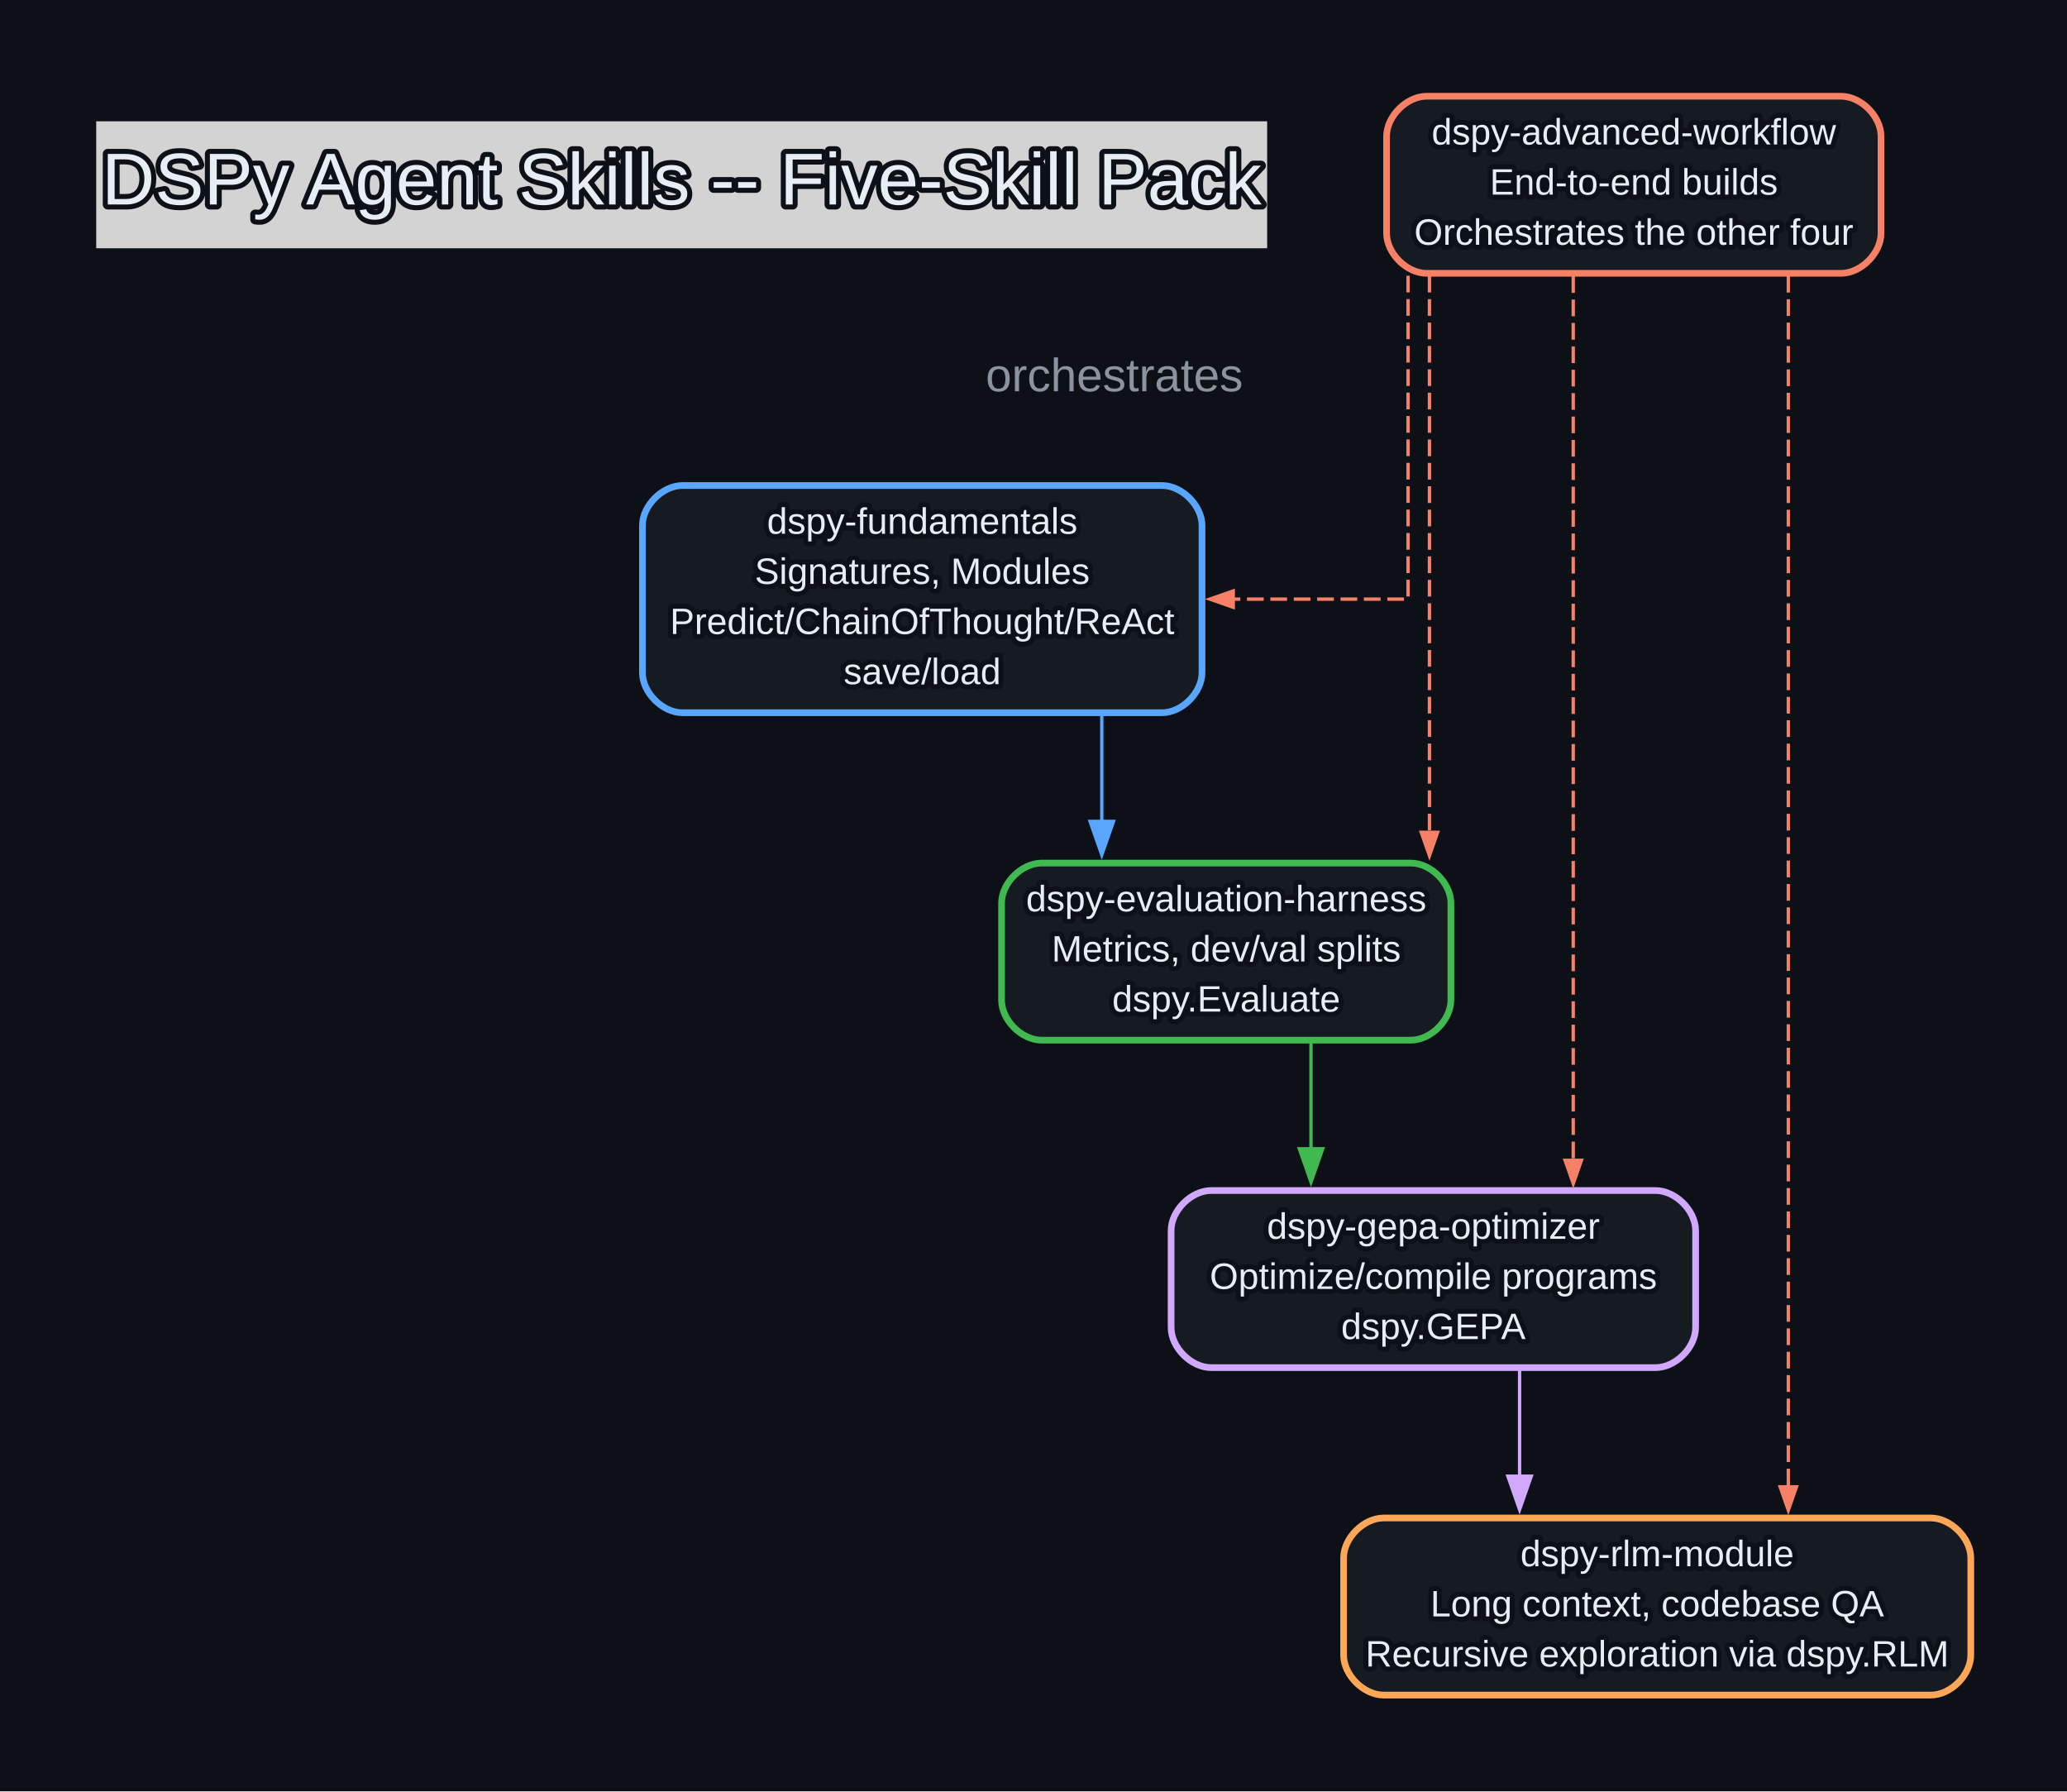
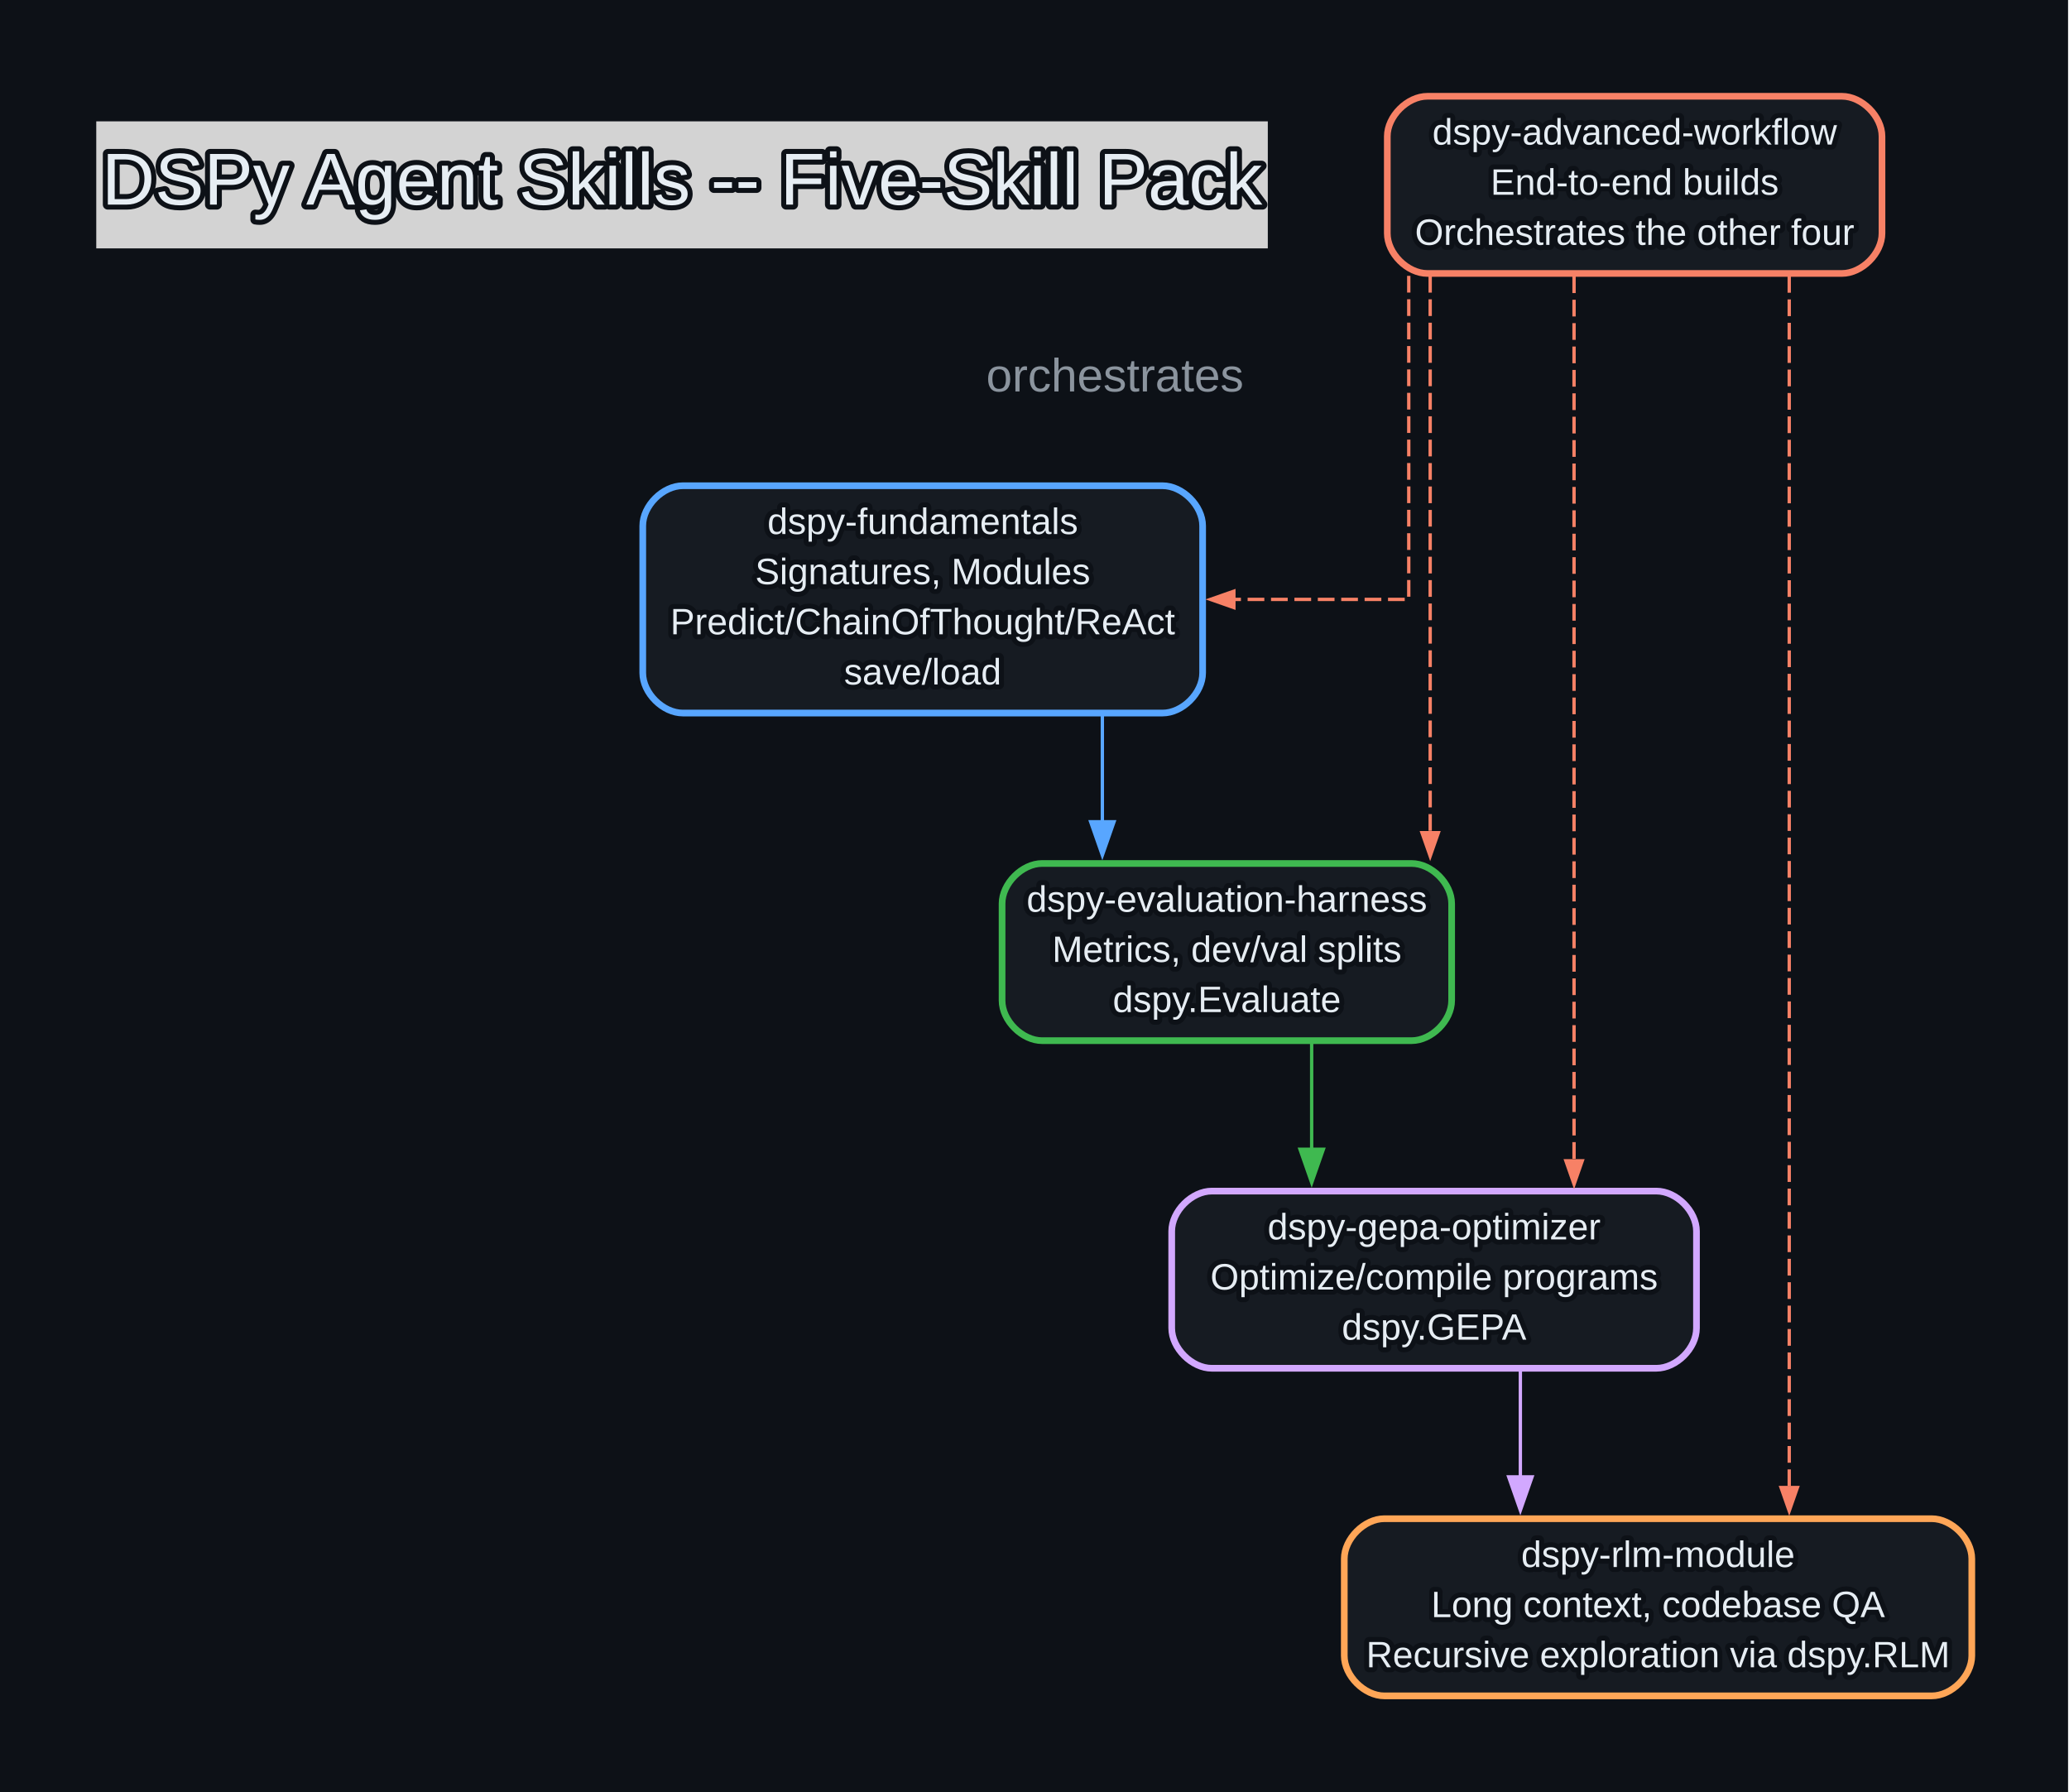
- <svg>
+ <svg xmlns="http://www.w3.org/2000/svg" width="619pt" height="536pt" viewBox="0.00 0.00 619.00 536.00">
  <style>
    text { paint-order: stroke fill; stroke: #0d1117; stroke-width: 3px; stroke-linejoin: round; }
-     </style> width="619pt" height="536pt"
-  viewBox="0.00 0.00 619.00 536.00" xmlns="http://www.w3.org/2000/svg" xmlns:xlink="http://www.w3.org/1999/xlink"&gt;
- <g id="graph0" class="graph" transform="scale(1 1) rotate(0) translate(28.8 507.3)">
+ </style>
+   <g id="graph0" class="graph" transform="scale(1 1) rotate(0) translate(28.8 507.3)">
    <polygon fill="#0d1117" stroke="none" points="-28.8,28.8 -28.8,-507.3 589.92,-507.3 589.92,28.8 -28.8,28.8" />
    <g id="node1" class="node">
      <polygon fill="lightgrey" stroke="none" points="350.5,-471 0,-471 0,-433 350.5,-433 350.5,-471" />
      <text xml:space="preserve" text-anchor="middle" x="175.25" y="-446.1" font-family="Segoe UI Bold, Arial, sans-serif" font-size="22.00" fill="#e6edf3">DSPy Agent Skills -- Five-Skill Pack</text>
    </g>
    <g id="node2" class="node">
      <path fill="#161b22" stroke="#58a6ff" stroke-width="2" d="M319,-362C319,-362 175.5,-362 175.5,-362 169.5,-362 163.5,-356 163.5,-350 163.5,-350 163.5,-306 163.5,-306 163.5,-300 169.5,-294 175.5,-294 175.5,-294 319,-294 319,-294 325,-294 331,-300 331,-306 331,-306 331,-350 331,-350 331,-356 325,-362 319,-362" />
      <text xml:space="preserve" text-anchor="middle" x="247.25" y="-347.55" font-family="Segoe UI, Arial, sans-serif" font-size="11.00" fill="#e6edf3">dspy-fundamentals</text>
      <text xml:space="preserve" text-anchor="middle" x="247.25" y="-332.55" font-family="Segoe UI, Arial, sans-serif" font-size="11.00" fill="#e6edf3">Signatures, Modules</text>
      <text xml:space="preserve" text-anchor="middle" x="247.25" y="-317.55" font-family="Segoe UI, Arial, sans-serif" font-size="11.00" fill="#e6edf3">Predict/ChainOfThought/ReAct</text>
      <text xml:space="preserve" text-anchor="middle" x="247.25" y="-302.55" font-family="Segoe UI, Arial, sans-serif" font-size="11.00" fill="#e6edf3">save/load</text>
    </g>
    <g id="node3" class="node">
      <path fill="#161b22" stroke="#3fb950" stroke-width="2" d="M393.5,-249C393.5,-249 283,-249 283,-249 277,-249 271,-243 271,-237 271,-237 271,-208 271,-208 271,-202 277,-196 283,-196 283,-196 393.5,-196 393.5,-196 399.5,-196 405.5,-202 405.5,-208 405.5,-208 405.5,-237 405.5,-237 405.5,-243 399.5,-249 393.5,-249" />
      <text xml:space="preserve" text-anchor="middle" x="338.25" y="-234.55" font-family="Segoe UI, Arial, sans-serif" font-size="11.00" fill="#e6edf3">dspy-evaluation-harness</text>
      <text xml:space="preserve" text-anchor="middle" x="338.25" y="-219.55" font-family="Segoe UI, Arial, sans-serif" font-size="11.00" fill="#e6edf3">Metrics, dev/val splits</text>
      <text xml:space="preserve" text-anchor="middle" x="338.25" y="-204.55" font-family="Segoe UI, Arial, sans-serif" font-size="11.00" fill="#e6edf3">dspy.Evaluate</text>
    </g>
    <g id="edge5" class="edge">
      <path fill="none" stroke="#58a6ff" d="M301,-293.16C301,-293.16 301,-261.47 301,-261.47" />
      <polygon fill="#58a6ff" stroke="#58a6ff" points="304.5,-261.47 301,-251.47 297.5,-261.47 304.5,-261.47" />
    </g>
    <g id="node4" class="node">
      <path fill="#161b22" stroke="#d2a8ff" stroke-width="2" d="M466.75,-151C466.75,-151 333.75,-151 333.75,-151 327.75,-151 321.75,-145 321.75,-139 321.75,-139 321.75,-110 321.75,-110 321.75,-104 327.75,-98 333.75,-98 333.75,-98 466.75,-98 466.75,-98 472.75,-98 478.75,-104 478.75,-110 478.75,-110 478.75,-139 478.75,-139 478.75,-145 472.75,-151 466.75,-151" />
      <text xml:space="preserve" text-anchor="middle" x="400.25" y="-136.55" font-family="Segoe UI, Arial, sans-serif" font-size="11.00" fill="#e6edf3">dspy-gepa-optimizer</text>
      <text xml:space="preserve" text-anchor="middle" x="400.25" y="-121.55" font-family="Segoe UI, Arial, sans-serif" font-size="11.00" fill="#e6edf3">Optimize/compile programs</text>
      <text xml:space="preserve" text-anchor="middle" x="400.25" y="-106.55" font-family="Segoe UI, Arial, sans-serif" font-size="11.00" fill="#e6edf3">dspy.GEPA</text>
    </g>
    <g id="edge6" class="edge">
      <path fill="none" stroke="#3fb950" d="M363.62,-195.2C363.62,-195.2 363.62,-163.51 363.62,-163.51" />
      <polygon fill="#3fb950" stroke="#3fb950" points="367.13,-163.51 363.63,-153.51 360.13,-163.51 367.13,-163.51" />
    </g>
    <g id="node5" class="node">
      <path fill="#161b22" stroke="#ffa657" stroke-width="2" d="M549.12,-53C549.12,-53 385.38,-53 385.38,-53 379.38,-53 373.38,-47 373.38,-41 373.38,-41 373.38,-12 373.38,-12 373.38,-6 379.38,0 385.38,0 385.38,0 549.12,0 549.12,0 555.12,0 561.12,-6 561.12,-12 561.12,-12 561.12,-41 561.12,-41 561.12,-47 555.12,-53 549.12,-53" />
      <text xml:space="preserve" text-anchor="middle" x="467.25" y="-38.55" font-family="Segoe UI, Arial, sans-serif" font-size="11.00" fill="#e6edf3">dspy-rlm-module</text>
      <text xml:space="preserve" text-anchor="middle" x="467.25" y="-23.55" font-family="Segoe UI, Arial, sans-serif" font-size="11.00" fill="#e6edf3">Long context, codebase QA</text>
      <text xml:space="preserve" text-anchor="middle" x="467.25" y="-8.55" font-family="Segoe UI, Arial, sans-serif" font-size="11.00" fill="#e6edf3">Recursive exploration via dspy.RLM</text>
    </g>
    <g id="edge7" class="edge">
      <path fill="none" stroke="#d2a8ff" d="M426.06,-97.2C426.06,-97.2 426.06,-65.51 426.06,-65.51" />
      <polygon fill="#d2a8ff" stroke="#d2a8ff" points="429.56,-65.51 426.06,-55.51 422.56,-65.51 429.56,-65.51" />
    </g>
    <g id="node6" class="node">
      <path fill="#161b22" stroke="#f78166" stroke-width="2" d="M522.25,-478.5C522.25,-478.5 398.25,-478.5 398.25,-478.5 392.25,-478.5 386.25,-472.5 386.25,-466.5 386.25,-466.5 386.25,-437.5 386.25,-437.5 386.25,-431.5 392.25,-425.5 398.25,-425.5 398.25,-425.5 522.25,-425.5 522.25,-425.5 528.25,-425.5 534.25,-431.5 534.25,-437.5 534.25,-437.5 534.25,-466.5 534.25,-466.5 534.25,-472.5 528.25,-478.5 522.25,-478.5" />
      <text xml:space="preserve" text-anchor="middle" x="460.25" y="-464.05" font-family="Segoe UI, Arial, sans-serif" font-size="11.00" fill="#e6edf3">dspy-advanced-workflow</text>
      <text xml:space="preserve" text-anchor="middle" x="460.25" y="-449.05" font-family="Segoe UI, Arial, sans-serif" font-size="11.00" fill="#e6edf3">End-to-end builds</text>
      <text xml:space="preserve" text-anchor="middle" x="460.25" y="-434.05" font-family="Segoe UI, Arial, sans-serif" font-size="11.00" fill="#e6edf3">Orchestrates the other four</text>
    </g>
    <g id="edge1" class="edge">
      <path fill="none" stroke="#f78166" stroke-dasharray="5,2" d="M392.67,-424.79C392.67,-388.29 392.67,-328 392.67,-328 392.67,-328 340.35,-328 340.35,-328" />
      <polygon fill="#f78166" stroke="#f78166" points="340.35,-325.55 333.35,-328 340.35,-330.45 340.35,-325.55" />
      <text xml:space="preserve" text-anchor="middle" x="304.75" y="-390.2" font-family="Segoe UI, Arial, sans-serif" font-size="14.00" fill="#8b949e">orchestrates</text>
    </g>
    <g id="edge2" class="edge">
      <path fill="none" stroke="#f78166" stroke-dasharray="5,2" d="M399.08,-424.77C399.08,-424.77 399.08,-258.21 399.08,-258.21" />
      <polygon fill="#f78166" stroke="#f78166" points="401.53,-258.21 399.08,-251.21 396.63,-258.21 401.53,-258.21" />
    </g>
    <g id="edge3" class="edge">
      <path fill="none" stroke="#f78166" stroke-dasharray="5,2" d="M442.12,-424.64C442.12,-424.64 442.12,-160.06 442.12,-160.06" />
      <polygon fill="#f78166" stroke="#f78166" points="444.58,-160.06 442.13,-153.06 439.68,-160.06 444.58,-160.06" />
    </g>
    <g id="edge4" class="edge">
      <path fill="none" stroke="#f78166" stroke-dasharray="5,2" d="M506.5,-424.74C506.5,-424.74 506.5,-62.33 506.5,-62.33" />
      <polygon fill="#f78166" stroke="#f78166" points="508.95,-62.33 506.5,-55.33 504.05,-62.33 508.95,-62.33" />
    </g>
  </g>
</svg>
